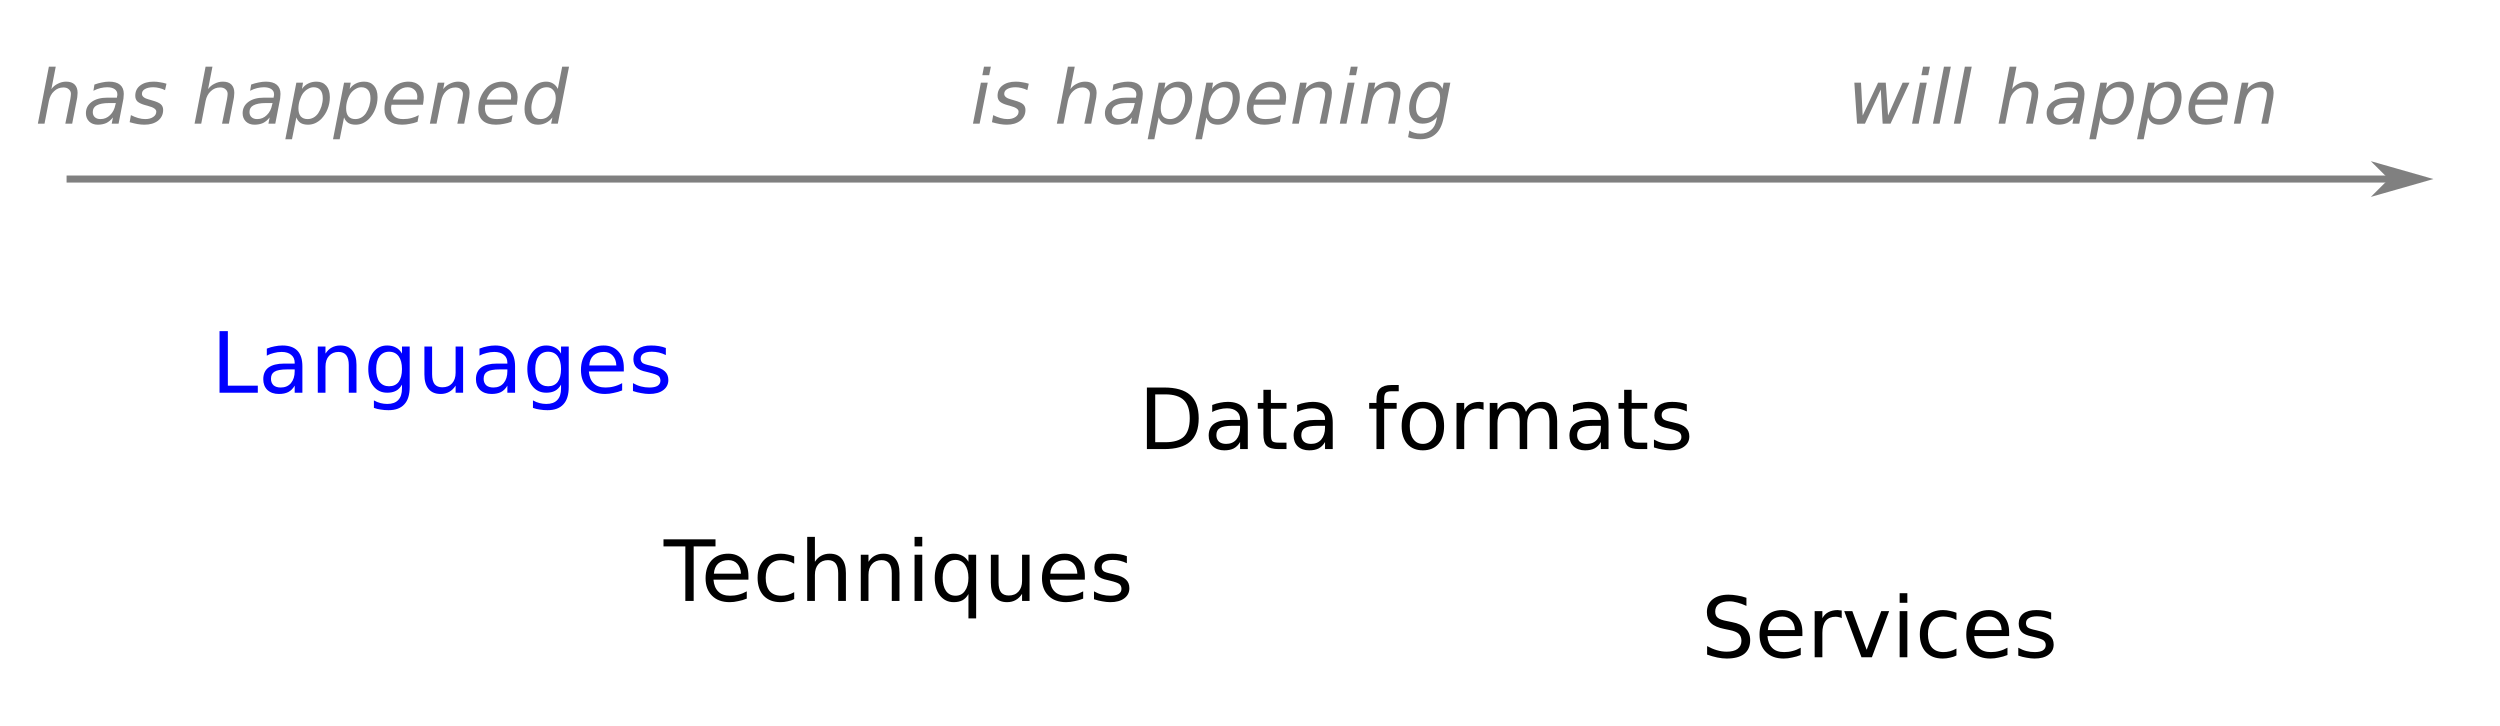
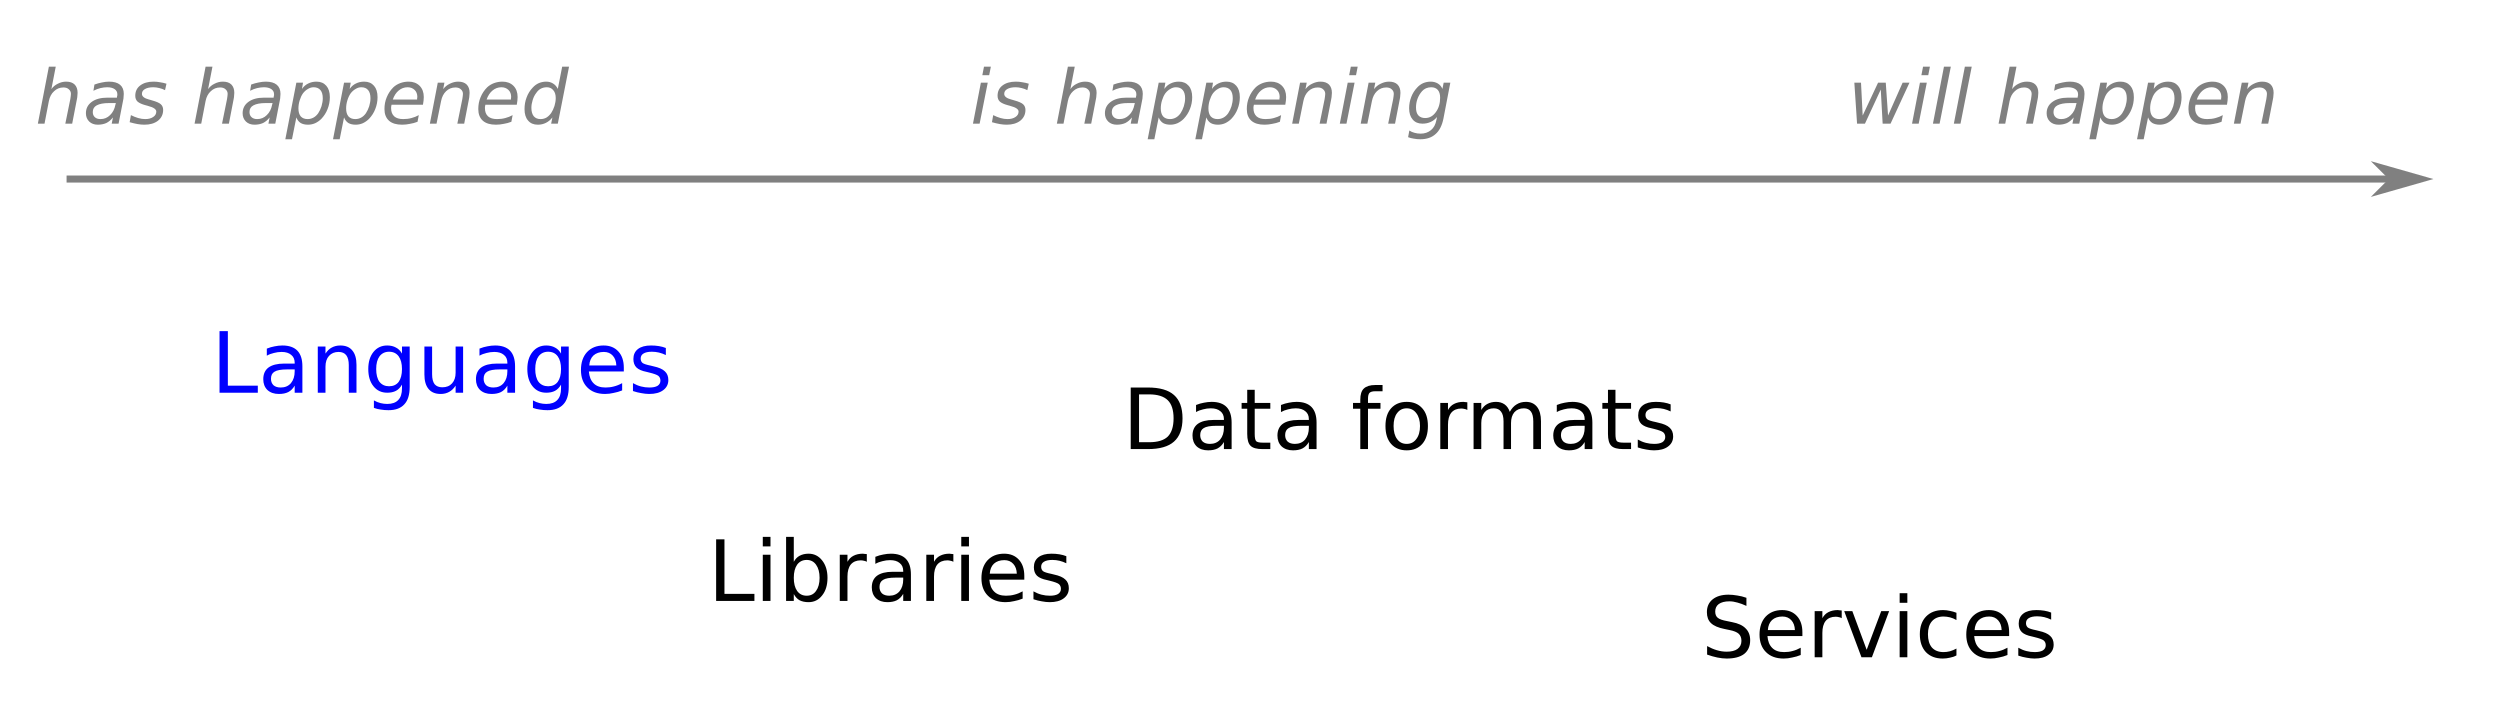
<svg xmlns="http://www.w3.org/2000/svg" width="187.76mm" height="54.453mm" viewBox="0 0 187.76 54.453" version="1.1" id="svg1388">
  <defs id="defs1382">
    <marker orient="auto" refY="0" refX="0" id="Arrow1Mend" style="overflow:visible">
      <path id="path1960" d="M 0,0 5,-5 -12.5,0 5,5 Z" style="fill:#808080;fill-opacity:1;fill-rule:evenodd;stroke:#808080;stroke-width:1pt;stroke-opacity:1" transform="matrix(-0.4,0,0,-0.4,-4,0)" />
    </marker>
  </defs>
  <g id="layer1" transform="translate(-12.48485,-76.40812)">
-     <text xml:space="preserve" style="font-style:normal;font-variant:normal;font-weight:normal;font-stretch:normal;font-size:6.35px;line-height:1.1;font-family:'DejaVu Sans';-inkscape-font-specification:'DejaVu Sans';text-align:center;letter-spacing:0px;word-spacing:0px;text-anchor:middle;fill:#0000ff;fill-opacity:1;stroke:none;stroke-width:0.265;font-variant-ligatures:normal;font-variant-position:normal;font-variant-caps:normal;font-variant-numeric:normal;font-variant-alternates:normal;font-variant-east_asian:normal;font-feature-settings:normal;text-indent:0;text-decoration:none;text-decoration-line:none;text-decoration-style:solid;text-decoration-color:#000000;text-transform:none;writing-mode:lr-tb;direction:ltr;text-orientation:mixed;dominant-baseline:auto;baseline-shift:baseline;white-space:normal;shape-padding:0;opacity:1;vector-effect:none;stroke-linecap:butt;stroke-linejoin:miter;stroke-miterlimit:4;stroke-dasharray:none;stroke-dashoffset:0;stroke-opacity:1;" x="50.714" y="105.902" id="text1935">
-       <tspan id="tspan1933" x="50.714" y="105.902" style="font-size:6.35px;stroke-width:0.265;font-style:normal;font-variant:normal;font-weight:normal;font-stretch:normal;line-height:1.1;font-family:'DejaVu Sans';-inkscape-font-specification:'DejaVu Sans';font-variant-ligatures:normal;font-variant-position:normal;font-variant-caps:normal;font-variant-numeric:normal;font-variant-alternates:normal;font-variant-east_asian:normal;font-feature-settings:normal;text-indent:0;text-align:center;text-decoration:none;text-decoration-line:none;text-decoration-style:solid;text-decoration-color:#000000;letter-spacing:0px;word-spacing:0px;text-transform:none;writing-mode:lr-tb;direction:ltr;text-orientation:mixed;dominant-baseline:auto;baseline-shift:baseline;text-anchor:middle;white-space:normal;shape-padding:0;vector-effect:none;fill:#0000ff;fill-opacity:1;stroke:none;stroke-linecap:butt;stroke-linejoin:miter;stroke-miterlimit:4;stroke-dasharray:none;stroke-dashoffset:0;stroke-opacity:1;">Languages</tspan>
+     <text xml:space="preserve" style="font-style:normal;font-variant:normal;font-weight:normal;font-stretch:normal;font-size:6.35px;line-height:1.1;font-family:'DejaVu Sans';-inkscape-font-specification:'DejaVu Sans';font-variant-ligatures:normal;font-variant-position:normal;font-variant-caps:normal;font-variant-numeric:normal;font-variant-alternates:normal;font-feature-settings:normal;text-indent:0;text-align:center;text-decoration:none;text-decoration-line:none;text-decoration-style:solid;text-decoration-color:#000000;letter-spacing:0px;word-spacing:0px;text-transform:none;writing-mode:lr-tb;direction:ltr;text-orientation:mixed;dominant-baseline:auto;baseline-shift:baseline;text-anchor:middle;white-space:normal;shape-padding:0;opacity:1;vector-effect:none;fill:#0000ff;fill-opacity:1;stroke:none;stroke-width:0.265;stroke-linecap:butt;stroke-linejoin:miter;stroke-miterlimit:4;stroke-dasharray:none;stroke-dashoffset:0;stroke-opacity:1" x="50.714" y="105.902" id="text1935">
+       <tspan id="tspan1933" x="50.714" y="105.902" style="font-style:normal;font-variant:normal;font-weight:normal;font-stretch:normal;font-size:6.35px;line-height:1.1;font-family:'DejaVu Sans';-inkscape-font-specification:'DejaVu Sans';font-variant-ligatures:normal;font-variant-position:normal;font-variant-caps:normal;font-variant-numeric:normal;font-variant-alternates:normal;font-feature-settings:normal;text-indent:0;text-align:center;text-decoration:none;text-decoration-line:none;text-decoration-style:solid;text-decoration-color:#000000;letter-spacing:0px;word-spacing:0px;text-transform:none;writing-mode:lr-tb;direction:ltr;text-orientation:mixed;dominant-baseline:auto;baseline-shift:baseline;text-anchor:middle;white-space:normal;shape-padding:0;vector-effect:none;fill:#0000ff;fill-opacity:1;stroke:none;stroke-width:0.265;stroke-linecap:butt;stroke-linejoin:miter;stroke-miterlimit:4;stroke-dasharray:none;stroke-dashoffset:0;stroke-opacity:1">Languages</tspan>
    </text>
-     <text xml:space="preserve" style="font-style:normal;font-variant:normal;font-weight:normal;font-stretch:normal;font-size:6.35px;line-height:1.1;font-family:'DejaVu Sans';-inkscape-font-specification:'DejaVu Sans';text-align:center;letter-spacing:0px;word-spacing:0px;text-anchor:middle;fill:#000000;fill-opacity:1;stroke:none;stroke-width:0.265" x="85.019" y="121.538" id="text1939">
-       <tspan id="tspan1937" x="85.019" y="121.538" style="font-size:6.35px;stroke-width:0.265">Techniques</tspan>
+     <text xml:space="preserve" style="font-style:normal;font-variant:normal;font-weight:normal;font-stretch:normal;font-size:6.35px;line-height:1.1;font-family:'DejaVu Sans';-inkscape-font-specification:'DejaVu Sans';text-align:center;letter-spacing:0px;word-spacing:0px;text-anchor:middle;fill:#000000;fill-opacity:1;stroke:none;stroke-width:0.265" x="84.403" y="121.538" id="text1939">
+       <tspan id="tspan1937" x="84.403" y="121.538" style="font-size:6.35px;stroke-width:0.265">Libraries</tspan>
    </text>
-     <text xml:space="preserve" style="font-style:normal;font-variant:normal;font-weight:normal;font-stretch:normal;font-size:6.35px;line-height:1.1;font-family:'DejaVu Sans';-inkscape-font-specification:'DejaVu Sans';text-align:center;letter-spacing:0px;word-spacing:0px;text-anchor:middle;fill:#000000;fill-opacity:1;stroke:none;stroke-width:0.265" x="123.879" y="110.136" id="text1943">
-       <tspan id="tspan1941" x="123.879" y="110.136" style="font-size:6.35px;stroke-width:0.265">Data formats</tspan>
+     <text xml:space="preserve" style="font-style:normal;font-variant:normal;font-weight:normal;font-stretch:normal;font-size:6.35px;line-height:1.1;font-family:'DejaVu Sans';-inkscape-font-specification:'DejaVu Sans';text-align:center;letter-spacing:0px;word-spacing:0px;text-anchor:middle;fill:#000000;fill-opacity:1;stroke:none;stroke-width:0.265" x="122.665" y="110.136" id="text1943">
+       <tspan id="tspan1941" x="122.665" y="110.136" style="font-size:6.35px;stroke-width:0.265">Data formats</tspan>
    </text>
-     <text xml:space="preserve" style="font-style:normal;font-variant:normal;font-weight:normal;font-stretch:normal;font-size:6.35px;line-height:1.1;font-family:'DejaVu Sans';-inkscape-font-specification:'DejaVu Sans';text-align:center;letter-spacing:0px;word-spacing:0px;text-anchor:middle;fill:#000000;fill-opacity:1;stroke:none;stroke-width:0.265;" x="158.691" y="125.771" id="text1947">
-       <tspan id="tspan1945" x="158.691" y="125.771" style="font-size:6.35px;stroke-width:0.265;fill:#000000;">Services</tspan>
+     <text xml:space="preserve" style="font-style:normal;font-variant:normal;font-weight:normal;font-stretch:normal;font-size:6.35px;line-height:1.1;font-family:'DejaVu Sans';-inkscape-font-specification:'DejaVu Sans';text-align:center;letter-spacing:0px;word-spacing:0px;text-anchor:middle;fill:#000000;fill-opacity:1;stroke:none;stroke-width:0.265" x="158.691" y="125.771" id="text1947">
+       <tspan id="tspan1945" x="158.691" y="125.771" style="font-size:6.35px;fill:#000000;stroke-width:0.265">Services</tspan>
    </text>
    <path style="opacity:1;vector-effect:none;fill:none;fill-opacity:1;stroke:#808080;stroke-width:0.529;stroke-linecap:butt;stroke-linejoin:miter;stroke-miterlimit:4;stroke-dasharray:none;stroke-dashoffset:0;stroke-opacity:1;marker-end:url(#Arrow1Mend)" d="M 17.485,89.855 H 194.202" id="path1949" />
    <text xml:space="preserve" style="font-style:normal;font-variant:normal;font-weight:normal;font-stretch:normal;font-size:5.644px;line-height:1.1;font-family:'DejaVu Sans';-inkscape-font-specification:'DejaVu Sans';text-align:center;letter-spacing:0px;word-spacing:0px;text-anchor:middle;fill:#808080;fill-opacity:1;stroke:none;stroke-width:0.265" x="39.645" y="85.697" id="text2258">
      <tspan id="tspan2256" x="39.645" y="85.697" style="font-style:italic;fill:#808080;stroke-width:0.265">has happened</tspan>
    </text>
    <text id="text2316" y="85.697" x="171.937" style="font-style:normal;font-variant:normal;font-weight:normal;font-stretch:normal;font-size:5.644px;line-height:1.1;font-family:'DejaVu Sans';-inkscape-font-specification:'DejaVu Sans';text-align:center;letter-spacing:0px;word-spacing:0px;text-anchor:middle;fill:#808080;fill-opacity:1;stroke:none;stroke-width:0.265" xml:space="preserve">
      <tspan style="font-style:italic;fill:#808080;stroke-width:0.265" y="85.697" x="171.937" id="tspan2314">will happen</tspan>
    </text>
    <text id="text2332" y="85.697" x="107.981" style="font-style:normal;font-variant:normal;font-weight:normal;font-stretch:normal;font-size:5.644px;line-height:1.1;font-family:'DejaVu Sans';-inkscape-font-specification:'DejaVu Sans';text-align:center;letter-spacing:0px;word-spacing:0px;text-anchor:middle;fill:#808080;fill-opacity:1;stroke:none;stroke-width:0.265" xml:space="preserve">
      <tspan style="font-style:italic;fill:#808080;stroke-width:0.265" y="85.697" x="107.981" id="tspan2330">is happening</tspan>
    </text>
  </g>
</svg>
